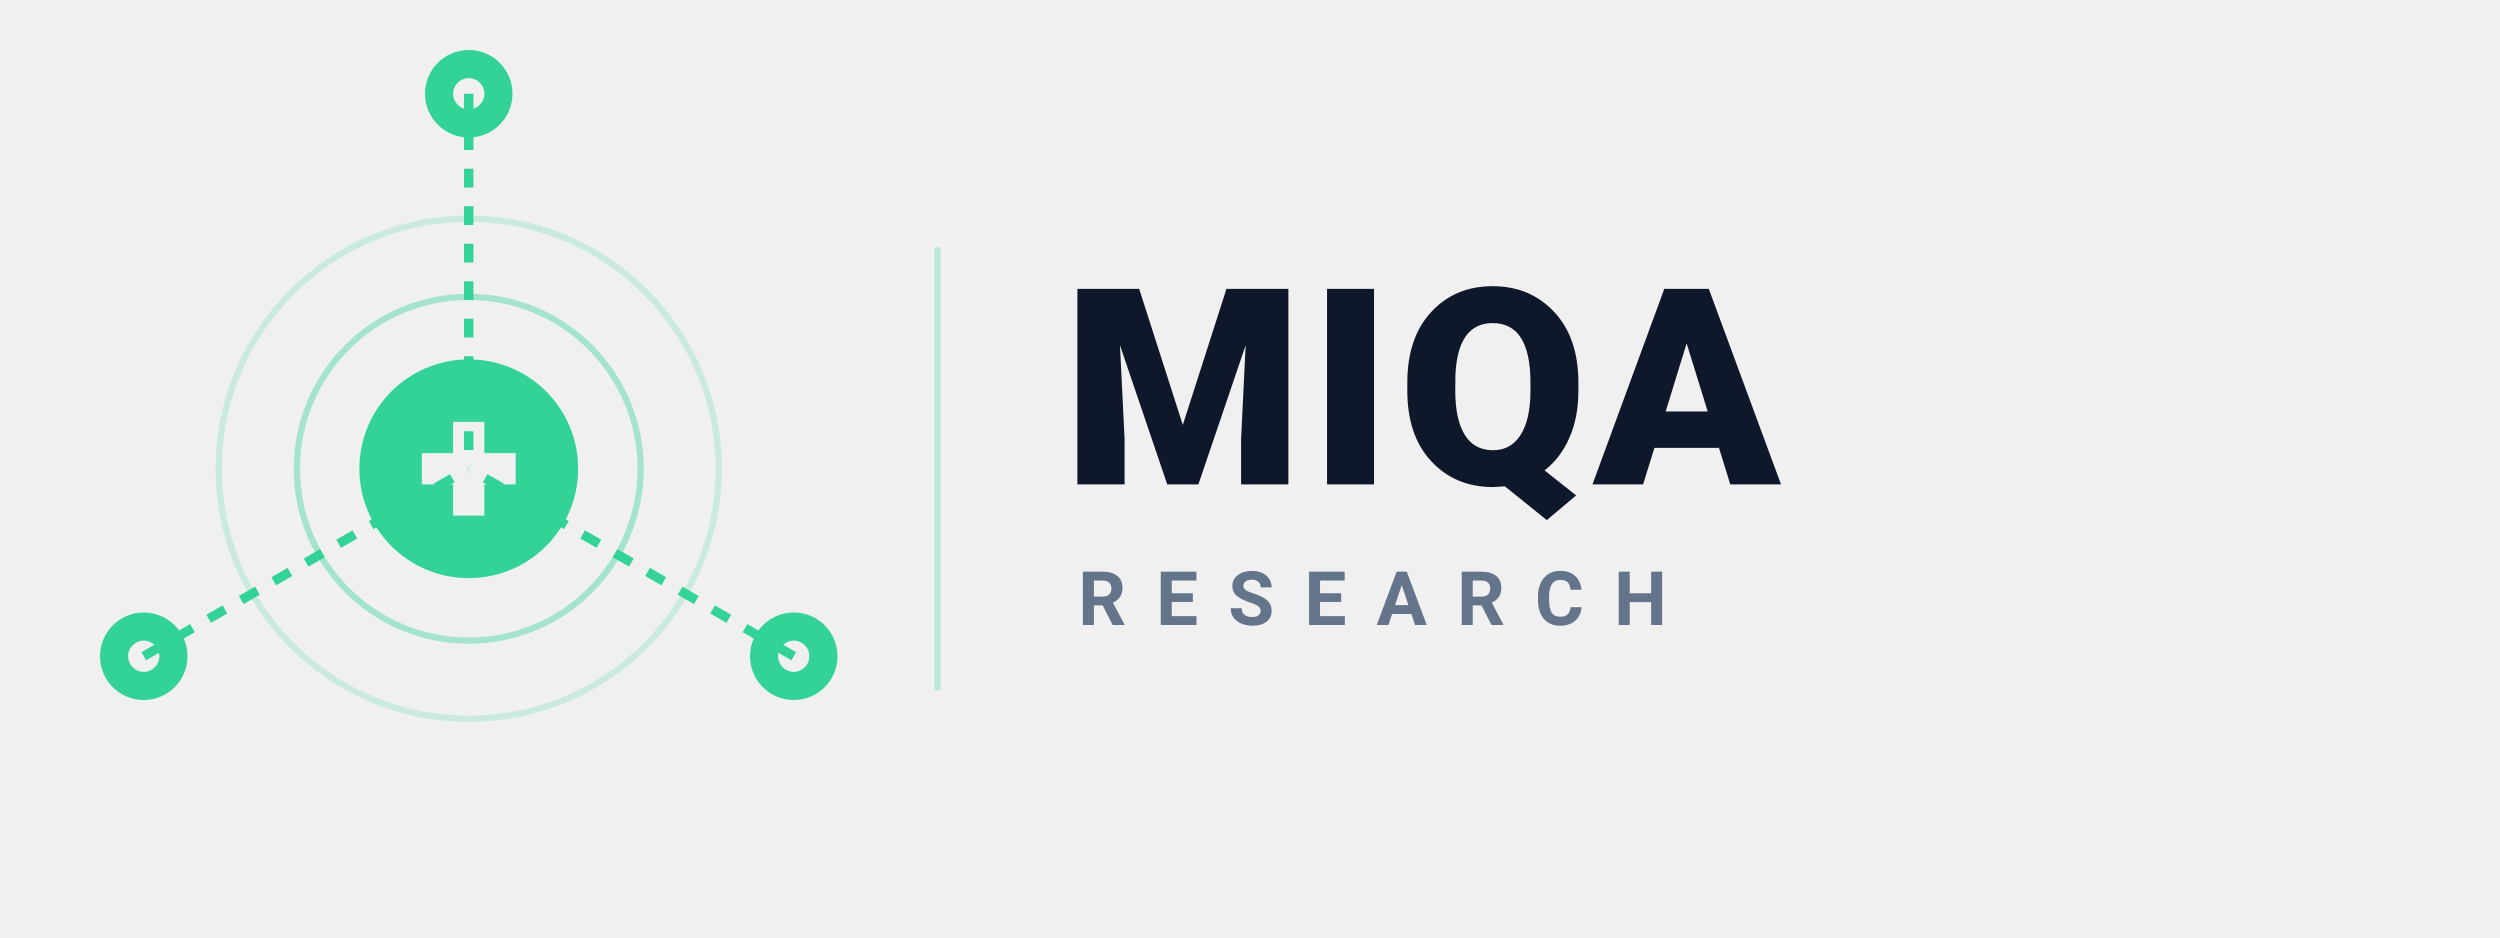
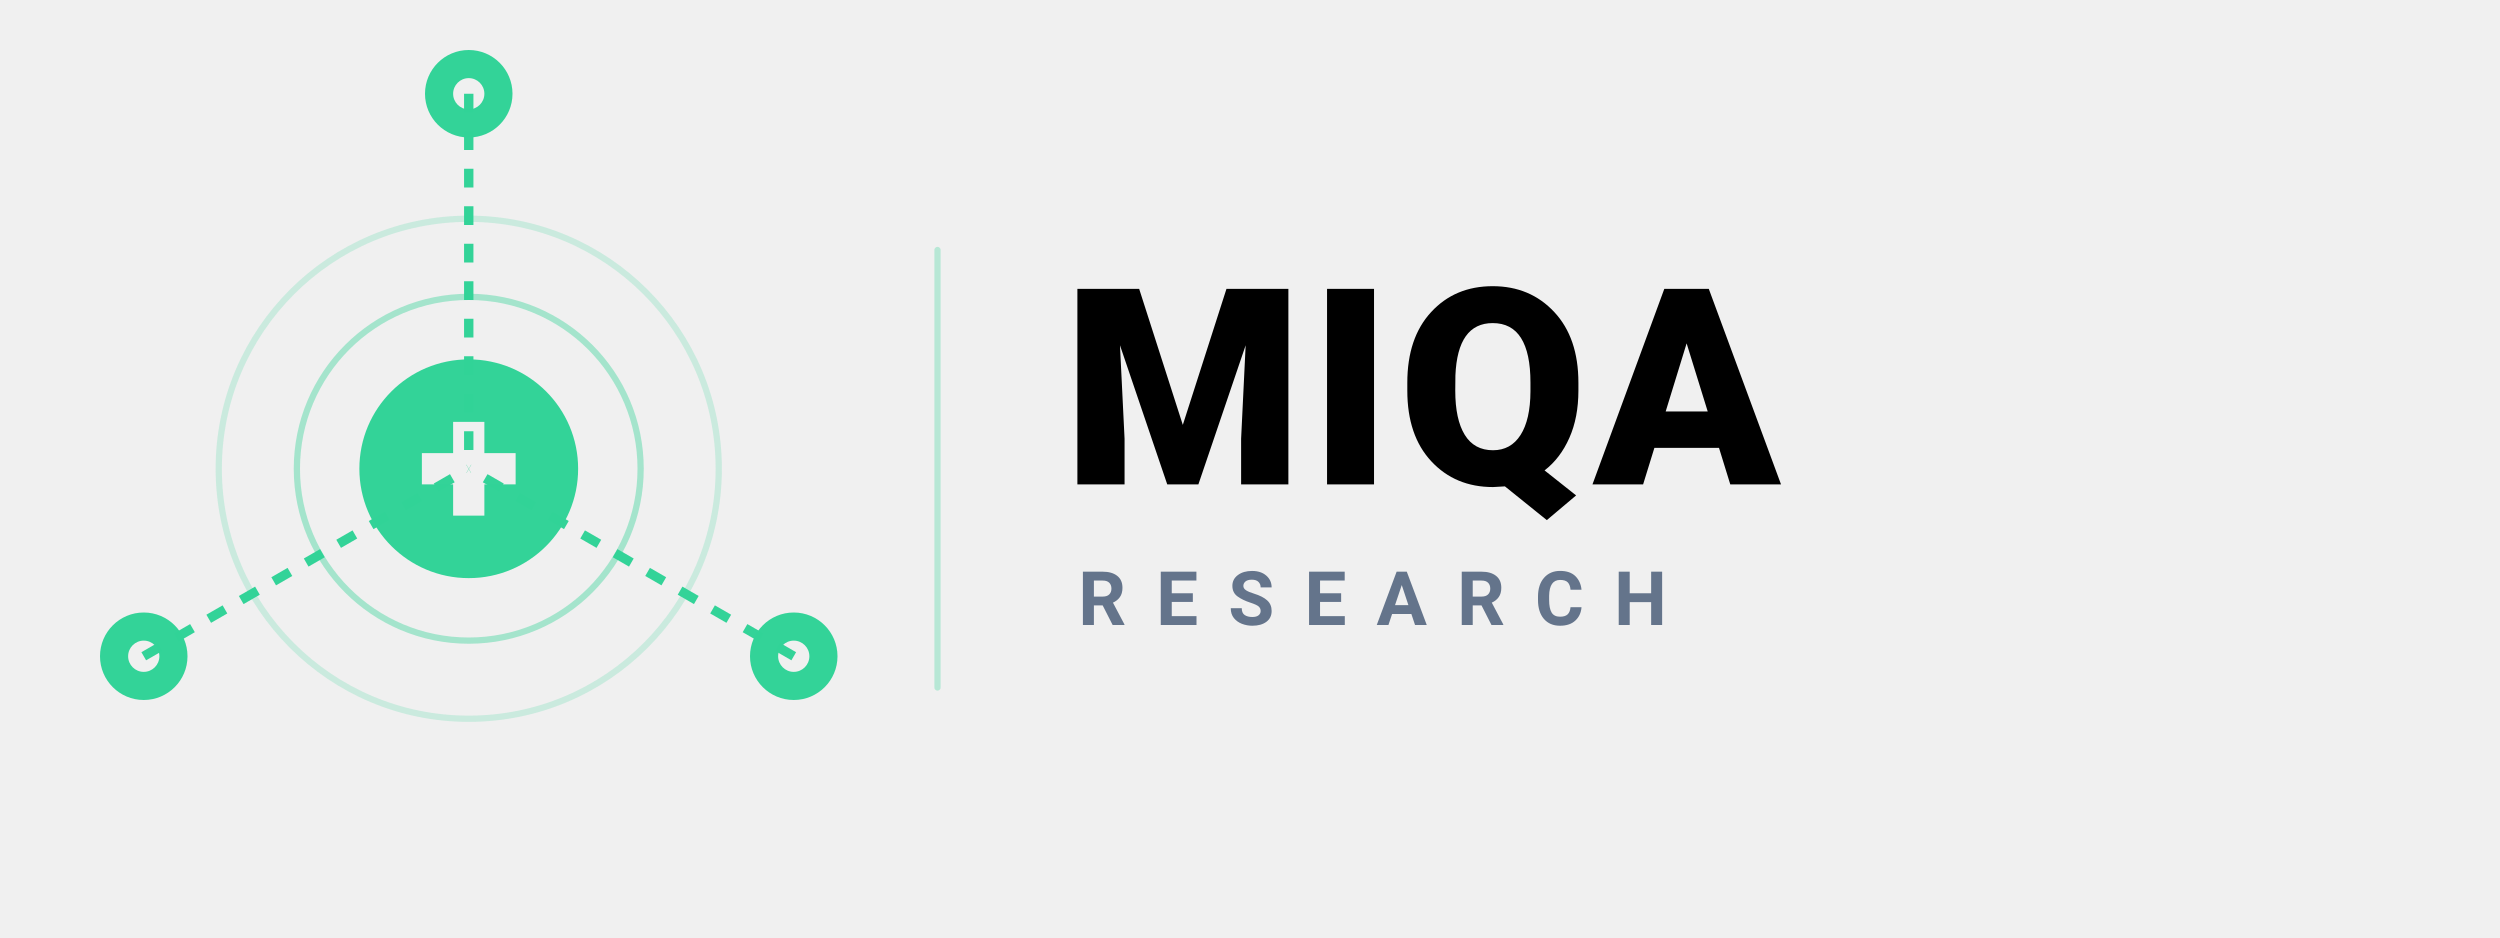
<svg xmlns="http://www.w3.org/2000/svg" viewBox="0 0 800 300" width="100%" height="100%">
  <defs>
    <style>
-             .text-brand { fill: var(--text-brand, #0f172a); }
+             .text-brand { fill: var(--text-brand, currentcolor); }
            .text-sub { fill: var(--text-fill, #64748b); }

            /* Hover Animations */
            .dash-line {
                transition: stroke-width 0.3s ease;
            }
            svg:hover .dash-line {
                animation: dashFlow 0.8s linear infinite;
                stroke-width: 4;
            }
            .isodose-ring {
                transition: transform 0.6s cubic-bezier(0.22, 1, 0.36, 1), stroke-width 0.3s ease;
                transform-origin: 150px 150px;
            }
            svg:hover .isodose-ring.outer {
                transform: scale(1.08);
            }
            svg:hover .isodose-ring.inner {
                transform: scale(1.18);
                stroke-width: 3;
            }
            .logo-text {
                transition: transform 0.5s cubic-bezier(0.22, 1, 0.36, 1);
            }
            svg:hover .logo-text {
                transform: translateX(12px);
            }

            @keyframes dashFlow {
                to { stroke-dashoffset: -12; }
            }
        </style>
    <mask id="cutoutMask">
      <rect width="800" height="300" fill="white" />
      <path d="M 145 135 h 10 v 10 h 10 v 10 h -10 v 10 h -10 v -10 h -10 v -10 h 10 Z" fill="black" />
      <circle cx="150" cy="30" r="5" fill="black" />
      <circle cx="254" cy="210" r="5" fill="black" />
      <circle cx="46" cy="210" r="5" fill="black" />
    </mask>
  </defs>
  <line class="dash-line" x1="150" y1="30" x2="150" y2="150" stroke="rgba(50, 210, 151, 0.992)" stroke-width="3" stroke-dasharray="6 6" />
  <line class="dash-line" x1="254" y1="210" x2="150" y2="150" stroke="rgba(50, 210, 151, 0.992)" stroke-width="3" stroke-dasharray="6 6" />
  <line class="dash-line" x1="46" y1="210" x2="150" y2="150" stroke="rgba(50, 210, 151, 0.992)" stroke-width="3" stroke-dasharray="6 6" />
  <circle class="isodose-ring outer" cx="150" cy="150" r="80" stroke="rgba(50, 210, 151, 0.2)" stroke-width="2" fill="none" />
  <circle class="isodose-ring inner" cx="150" cy="150" r="55" stroke="rgba(50, 210, 151, 0.4)" stroke-width="2" fill="none" />
  <g mask="url(#cutoutMask)">
    <circle cx="150" cy="150" r="35" fill="rgba(50, 210, 151, 0.992)" />
    <circle cx="150" cy="30" r="14" fill="rgba(50, 210, 151, 0.992)" />
    <circle cx="254" cy="210" r="14" fill="rgba(50, 210, 151, 0.992)" />
    <circle cx="46" cy="210" r="14" fill="rgba(50, 210, 151, 0.992)" />
  </g>
  <line x1="300" y1="80" x2="300" y2="220" stroke="rgba(50, 210, 151, 0.3)" stroke-width="2" stroke-linecap="round" />
  <g class="logo-text">
    <text x="340" y="155" font-family="ui-sans-serif, system-ui, -apple-system, BlinkMacSystemFont, 'Segoe UI', Roboto, 'Helvetica Neue', Arial, sans-serif" font-weight="800" font-size="88" class="text-brand" text-anchor="start" letter-spacing="0.02em">MIQA</text>
    <text x="345" y="200" font-family="ui-sans-serif, system-ui, -apple-system, BlinkMacSystemFont, 'Segoe UI', Roboto, 'Helvetica Neue', Arial, sans-serif" font-weight="600" font-size="24" class="text-sub" text-anchor="start" letter-spacing="0.4em">RESEARCH</text>
  </g>
</svg>
